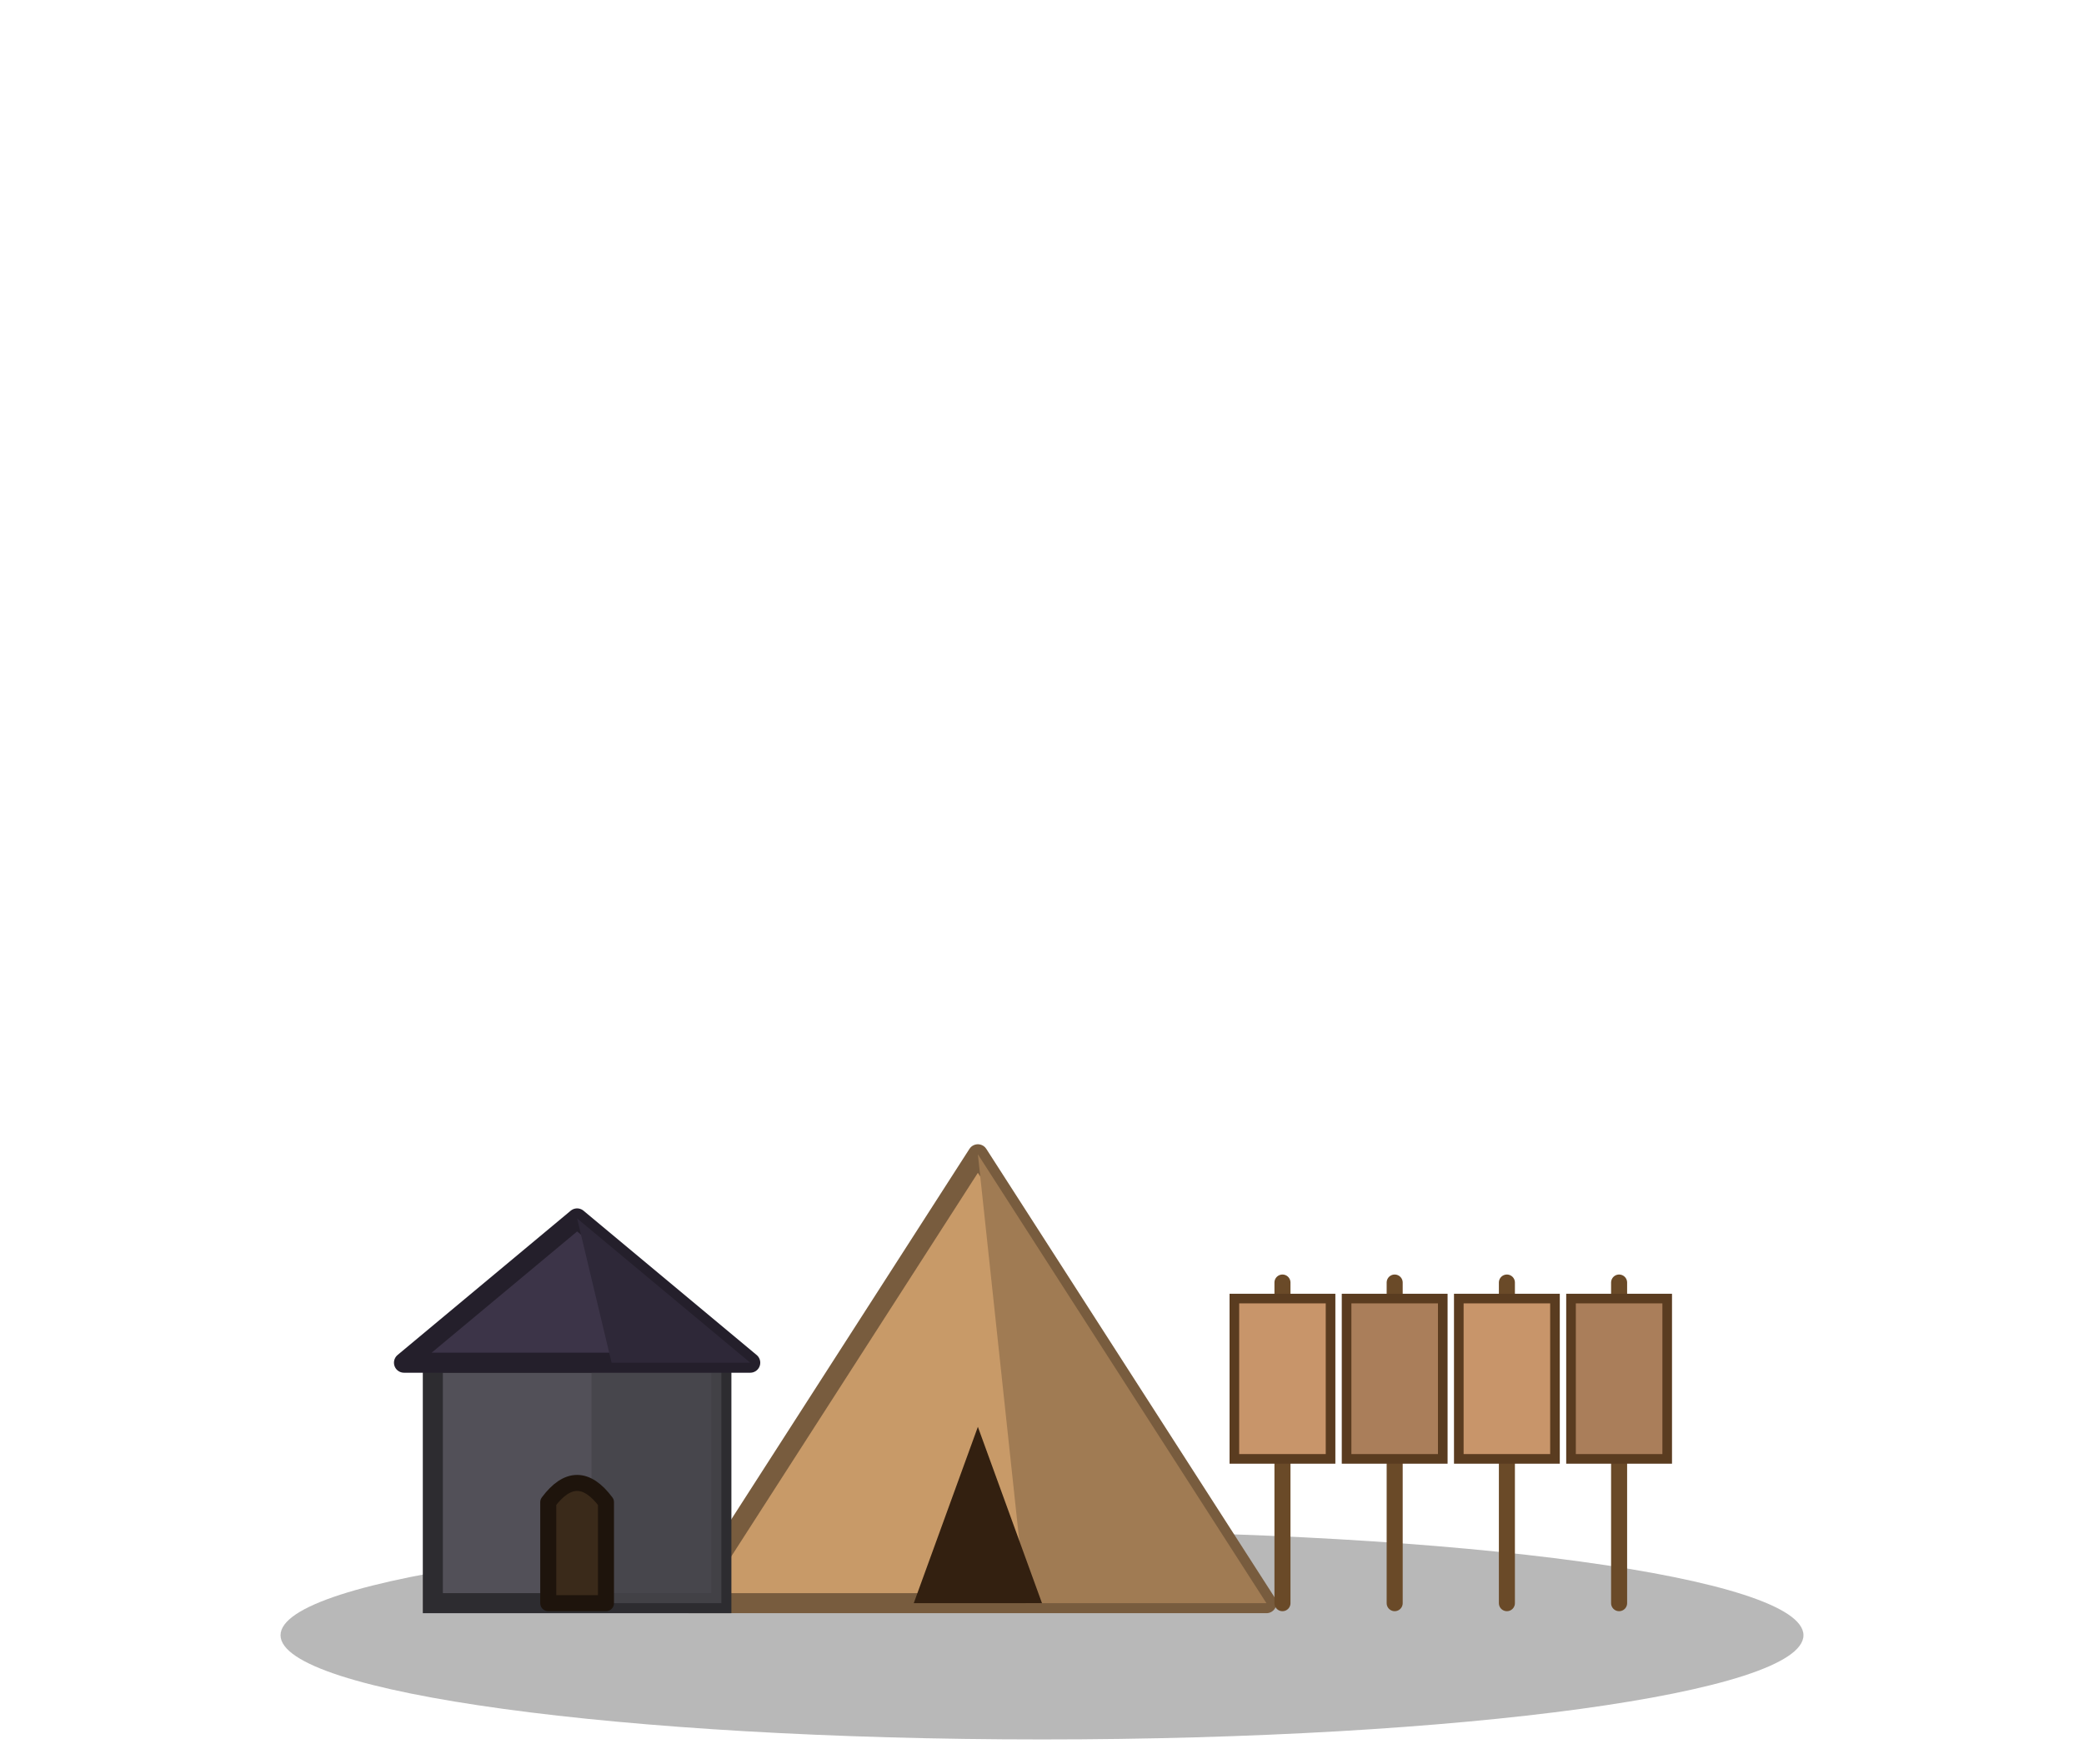
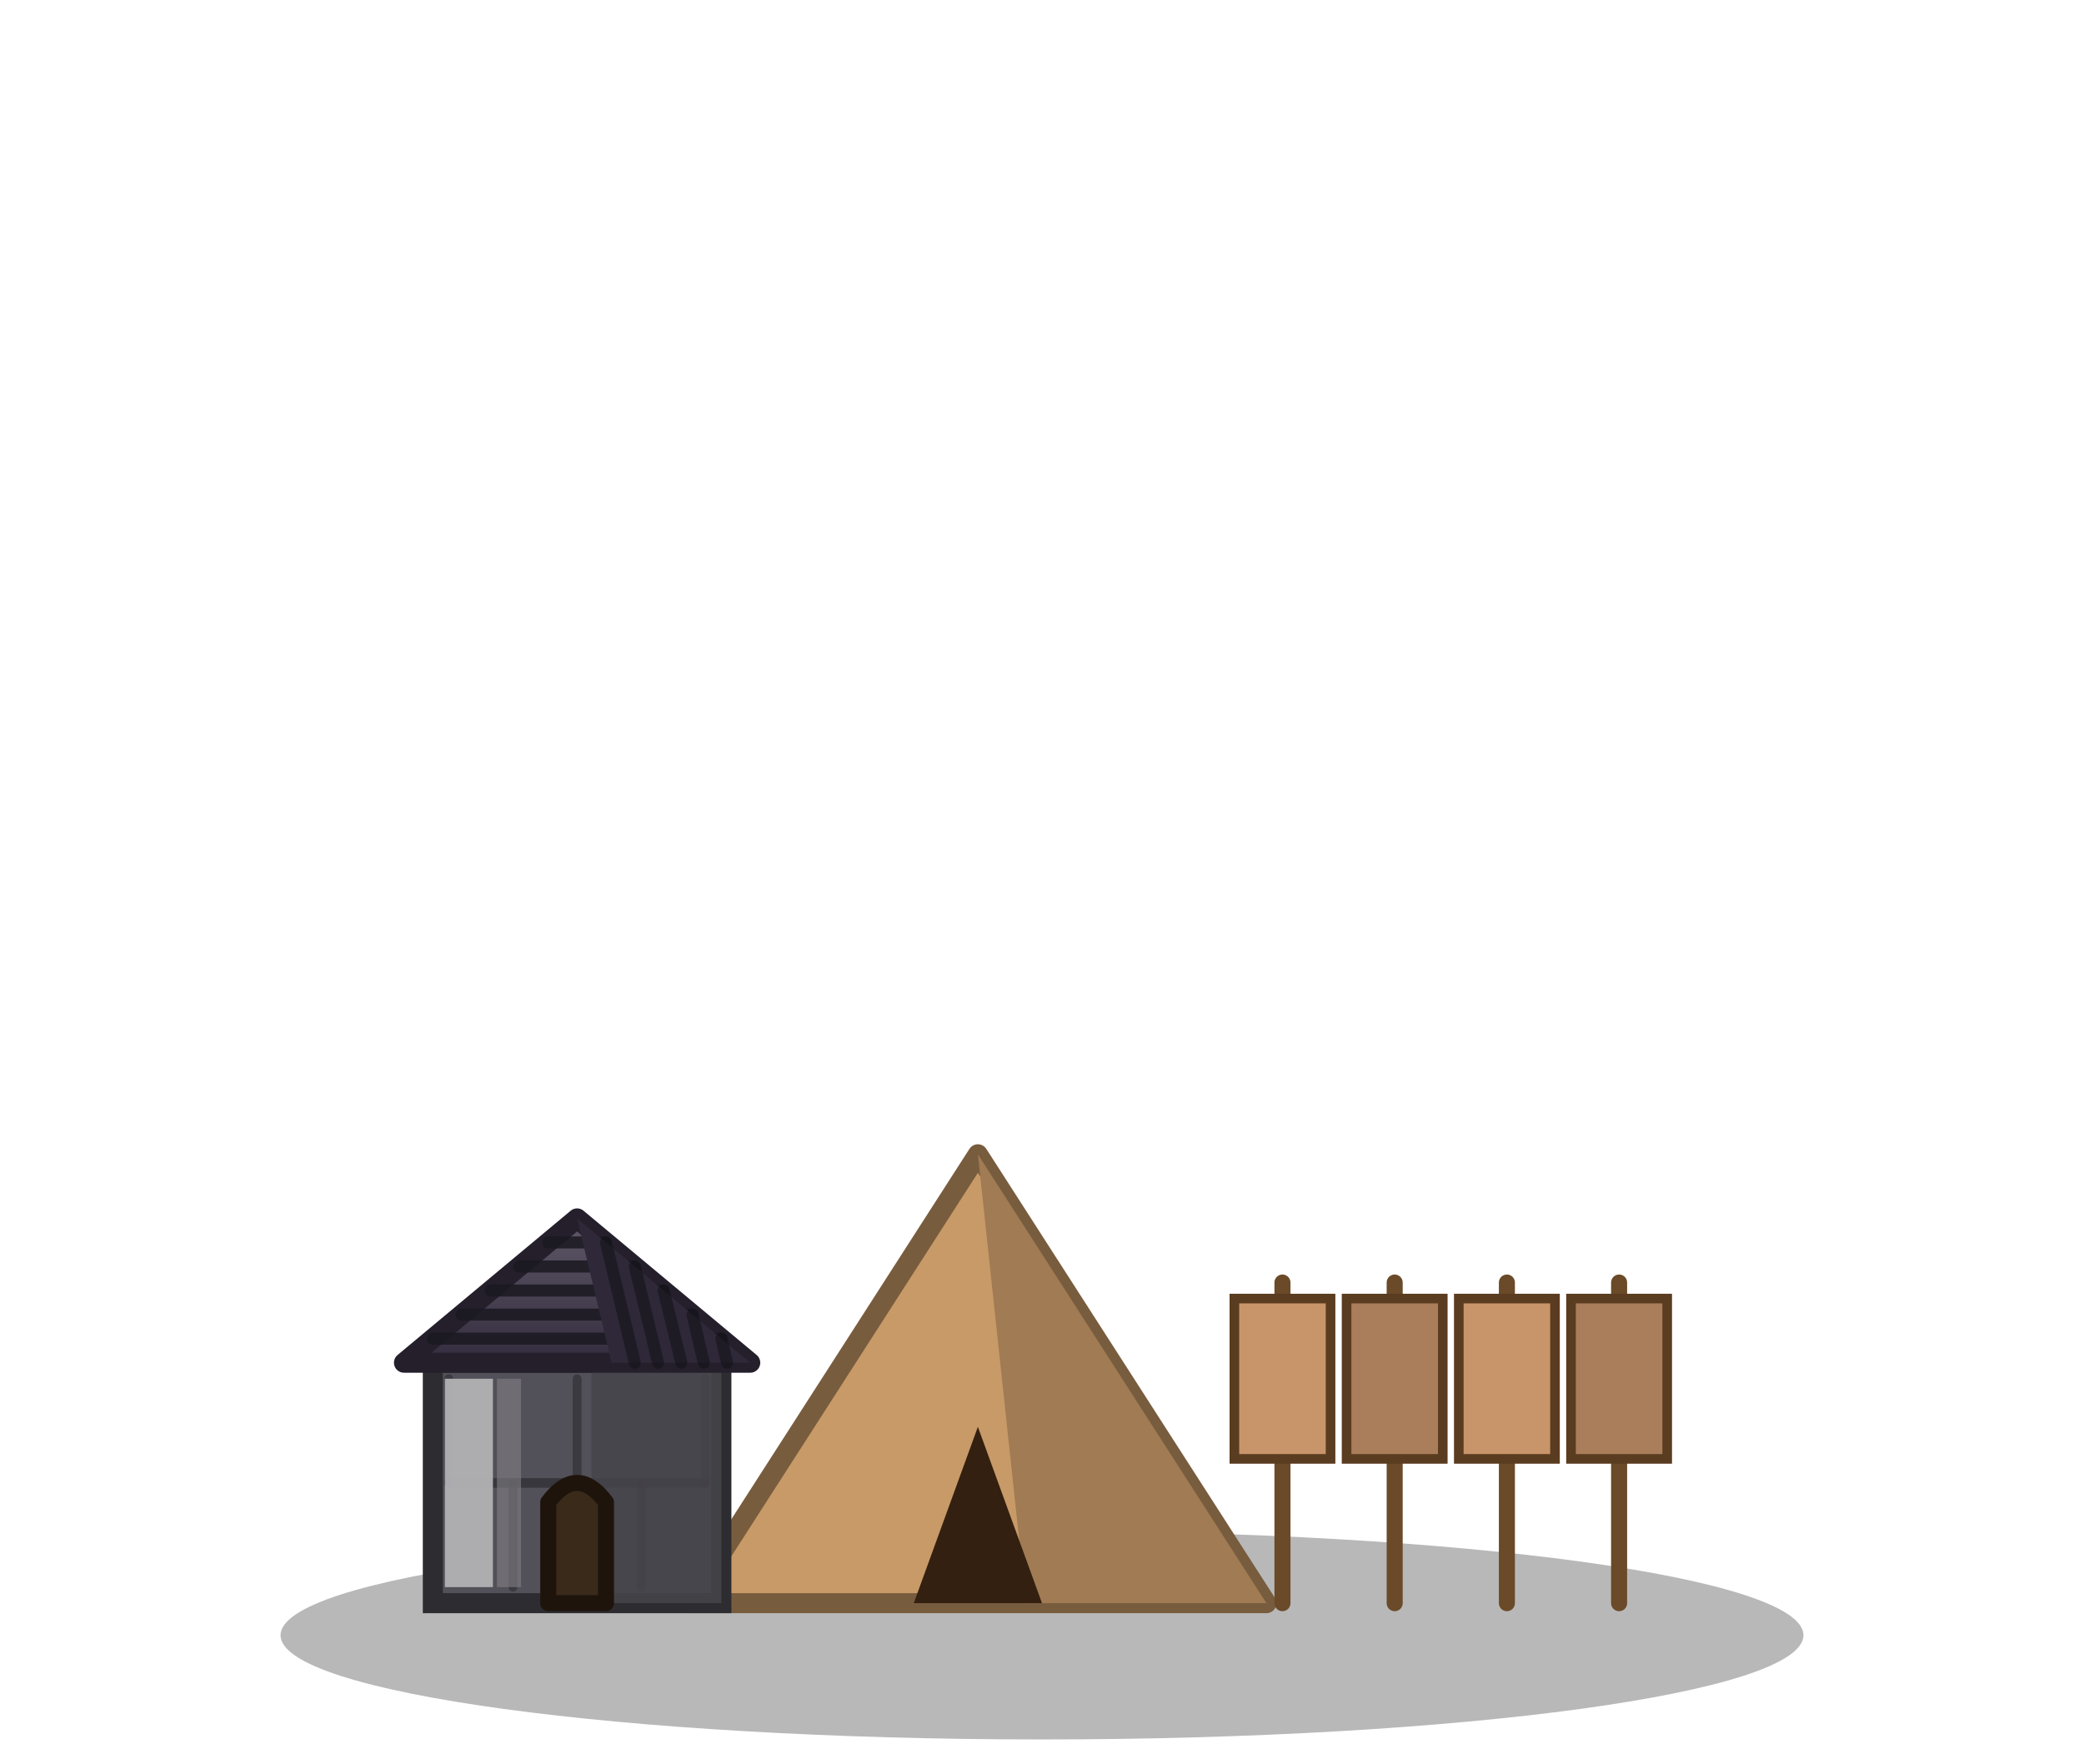
<svg xmlns="http://www.w3.org/2000/svg" width="260" height="220" viewBox="0 0 260 220">
  <ellipse cx="130.0" cy="204.0" rx="95.0" ry="13.0" fill="#000" opacity="0.28" />
  <polygon points="86.0,200.0 122.0,144.0 158.0,200.0" fill="#c89a68" stroke="#785c3e" stroke-width="2.5" stroke-linejoin="round" />
  <polygon points="122.0,144.0 158.0,200.0 128.0,200.0" fill="#a07b53" />
  <polygon points="114.0,200.0 122.0,178.0 130.0,200.0" fill="#332010" />
  <line x1="160.0" y1="200.0" x2="160.0" y2="160.0" stroke="#6a4a28" stroke-width="2" stroke-linecap="round" />
  <rect x="154.0" y="162.0" width="12.0" height="20.0" fill="#c8956a" stroke="#5a3c20" stroke-width="1.2" />
  <line x1="174.0" y1="200.0" x2="174.0" y2="160.0" stroke="#6a4a28" stroke-width="2" stroke-linecap="round" />
  <rect x="168.0" y="162.0" width="12.0" height="20.0" fill="#aa7e5a" stroke="#5a3c20" stroke-width="1.2" />
  <line x1="188.0" y1="200.0" x2="188.0" y2="160.0" stroke="#6a4a28" stroke-width="2" stroke-linecap="round" />
  <rect x="182.0" y="162.0" width="12.0" height="20.0" fill="#c8956a" stroke="#5a3c20" stroke-width="1.2" />
  <line x1="202.0" y1="200.0" x2="202.0" y2="160.0" stroke="#6a4a28" stroke-width="2" stroke-linecap="round" />
  <rect x="196.0" y="162.0" width="12.0" height="20.0" fill="#aa7e5a" stroke="#5a3c20" stroke-width="1.2" />
  <rect x="54.0" y="170.0" width="36.0" height="30.0" fill="#525058" stroke="#2d2c30" stroke-width="2.5" />
+   <line x1="56.0" y1="185.0" x2="88.0" y2="185.0" stroke="#323136" stroke-width="1.2" stroke-linecap="round" opacity="0.8" />
+   <line x1="56.0" y1="172.0" x2="56.0" y2="185.0" stroke="#323136" stroke-width="1.1" stroke-linecap="round" opacity="0.7" />
+   <line x1="72.0" y1="172.0" x2="72.0" y2="185.0" stroke="#323136" stroke-width="1.1" stroke-linecap="round" opacity="0.7" />
+   <line x1="88.0" y1="172.0" x2="88.0" y2="185.0" stroke="#323136" stroke-width="1.1" stroke-linecap="round" opacity="0.7" />
+   <line x1="64.0" y1="185.0" x2="64.0" y2="198.0" stroke="#323136" stroke-width="1.1" stroke-linecap="round" opacity="0.7" />
+   <line x1="80.0" y1="185.0" x2="80.0" y2="198.0" stroke="#323136" stroke-width="1.1" stroke-linecap="round" opacity="0.7" />
  <rect x="73.8" y="170.0" width="16.2" height="30.0" fill="#45444a" opacity="0.85" />
-   <polygon points="50.4,170.0 72.0,152.0 93.6,170.0" fill="#3c3448" stroke="#241f2b" stroke-width="2.5" stroke-linejoin="round" />
+   <rect x="55.5" y="172.0" width="6.0" height="26.0" fill="#b1b0b3" opacity="0.95" />
+   <rect x="62.0" y="172.0" width="3.0" height="26.0" fill="#828186" opacity="0.6" />
+   <defs>
+     <linearGradient id="gr437" x1="0" y1="0" x2="0" y2="1">
+       <stop offset="0" stop-color="#5f5868" />
+       <stop offset="1" stop-color="#342d3f" />
+     </linearGradient>
+   </defs>
+   <polygon points="50.4,170.0 72.0,152.0 93.6,170.0" fill="url(#gr437)" stroke="#241f2b" stroke-width="2.5" stroke-linejoin="round" />
+   <line x1="54.0" y1="167.0" x2="90.0" y2="167.0" stroke="#1a1720" stroke-width="1.5" stroke-linecap="round" opacity="0.85" />
+   <line x1="57.6" y1="164.0" x2="86.4" y2="164.0" stroke="#1a1720" stroke-width="1.5" stroke-linecap="round" opacity="0.85" />
+   <line x1="61.2" y1="161.0" x2="82.8" y2="161.0" stroke="#1a1720" stroke-width="1.5" stroke-linecap="round" opacity="0.85" />
+   <line x1="64.8" y1="158.0" x2="79.2" y2="158.0" stroke="#1a1720" stroke-width="1.5" stroke-linecap="round" opacity="0.85" />
+   <line x1="68.4" y1="155.0" x2="75.6" y2="155.0" stroke="#1a1720" stroke-width="1.5" stroke-linecap="round" opacity="0.85" />
+   <line x1="55.8" y1="170.0" x2="72.0" y2="152.0" stroke="#1a1720" stroke-width="0" stroke-linecap="round" opacity="0" />
+   <line x1="61.2" y1="170.0" x2="72.0" y2="152.0" stroke="#1a1720" stroke-width="0" stroke-linecap="round" opacity="0" />
+   <line x1="66.6" y1="170.0" x2="72.0" y2="152.0" stroke="#1a1720" stroke-width="0" stroke-linecap="round" opacity="0" />
+   <line x1="72.0" y1="170.0" x2="72.0" y2="152.0" stroke="#1a1720" stroke-width="0" stroke-linecap="round" opacity="0" />
+   <line x1="77.4" y1="170.0" x2="72.0" y2="152.0" stroke="#1a1720" stroke-width="0" stroke-linecap="round" opacity="0" />
+   <line x1="82.8" y1="170.0" x2="72.0" y2="152.0" stroke="#1a1720" stroke-width="0" stroke-linecap="round" opacity="0" />
+   <line x1="88.2" y1="170.0" x2="72.0" y2="152.0" stroke="#1a1720" stroke-width="0" stroke-linecap="round" opacity="0" />
  <polygon points="72.0,152.0 93.6,170.0 76.3,170.0" fill="#2e2838" />
+   <line x1="75.6" y1="155.0" x2="79.2" y2="170.0" stroke="#141219" stroke-width="1.5" stroke-linecap="round" opacity="0.6" />
+   <line x1="79.2" y1="158.0" x2="82.1" y2="170.0" stroke="#141219" stroke-width="1.5" stroke-linecap="round" opacity="0.6" />
+   <line x1="82.8" y1="161.0" x2="85.0" y2="170.0" stroke="#141219" stroke-width="1.5" stroke-linecap="round" opacity="0.6" />
+   <line x1="86.4" y1="164.0" x2="87.8" y2="170.0" stroke="#141219" stroke-width="1.5" stroke-linecap="round" opacity="0.6" />
+   <line x1="90.0" y1="167.0" x2="90.7" y2="170.0" stroke="#141219" stroke-width="1.5" stroke-linecap="round" opacity="0.6" />
+   <line x1="72.5" y1="154.2" x2="93.6" y2="170.0" stroke="#141219" stroke-width="0" stroke-linecap="round" opacity="0" />
+   <line x1="73.1" y1="156.5" x2="93.6" y2="170.0" stroke="#141219" stroke-width="0" stroke-linecap="round" opacity="0" />
+   <line x1="73.6" y1="158.8" x2="93.6" y2="170.0" stroke="#141219" stroke-width="0" stroke-linecap="round" opacity="0" />
+   <line x1="74.2" y1="161.0" x2="93.6" y2="170.0" stroke="#141219" stroke-width="0" stroke-linecap="round" opacity="0" />
+   <line x1="74.7" y1="163.2" x2="93.6" y2="170.0" stroke="#141219" stroke-width="0" stroke-linecap="round" opacity="0" />
+   <line x1="75.2" y1="165.5" x2="93.6" y2="170.0" stroke="#141219" stroke-width="0" stroke-linecap="round" opacity="0" />
+   <line x1="75.8" y1="167.8" x2="93.6" y2="170.0" stroke="#141219" stroke-width="0" stroke-linecap="round" opacity="0" />
  <path d="M68.4 200.0 v-12.6 q3.6 -4.8 7.2 0 v12.6 z" fill="#3a2a1a" stroke="#1e140c" stroke-width="2" stroke-linejoin="round" stroke-linecap="round" />
</svg>
